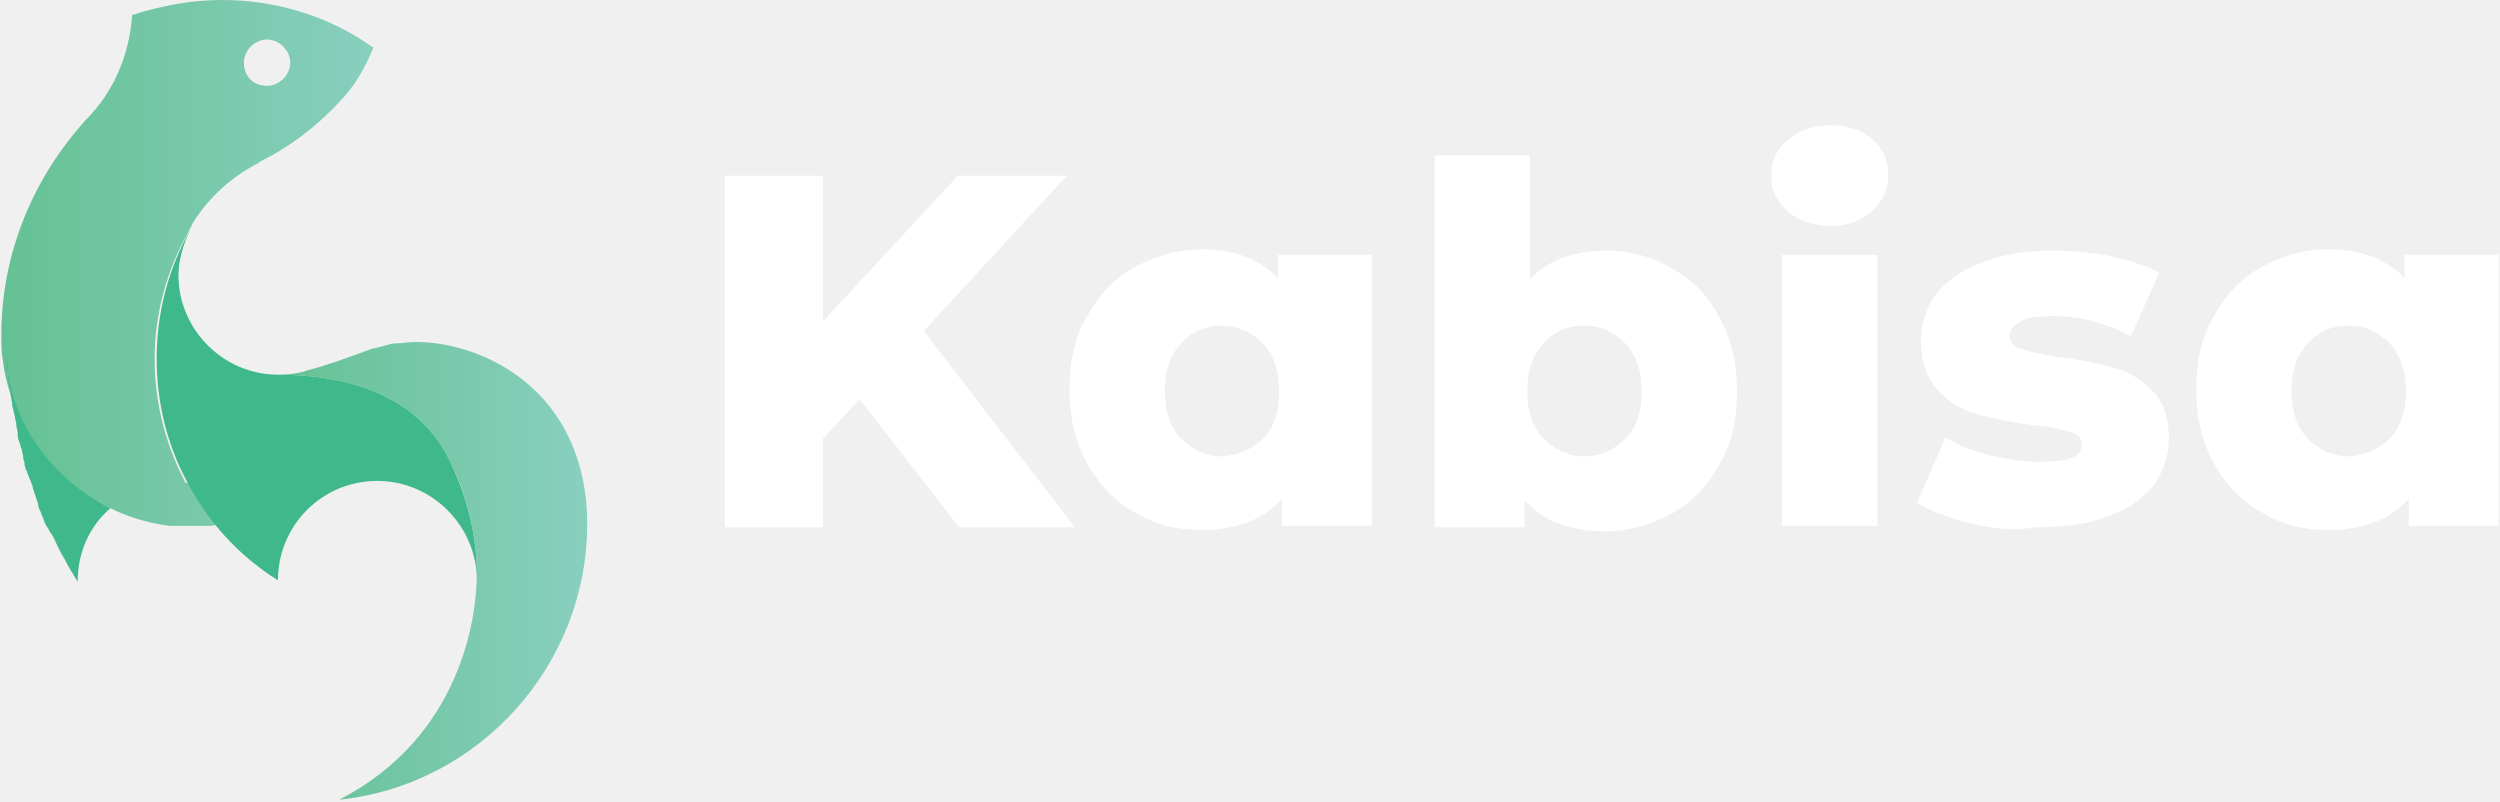
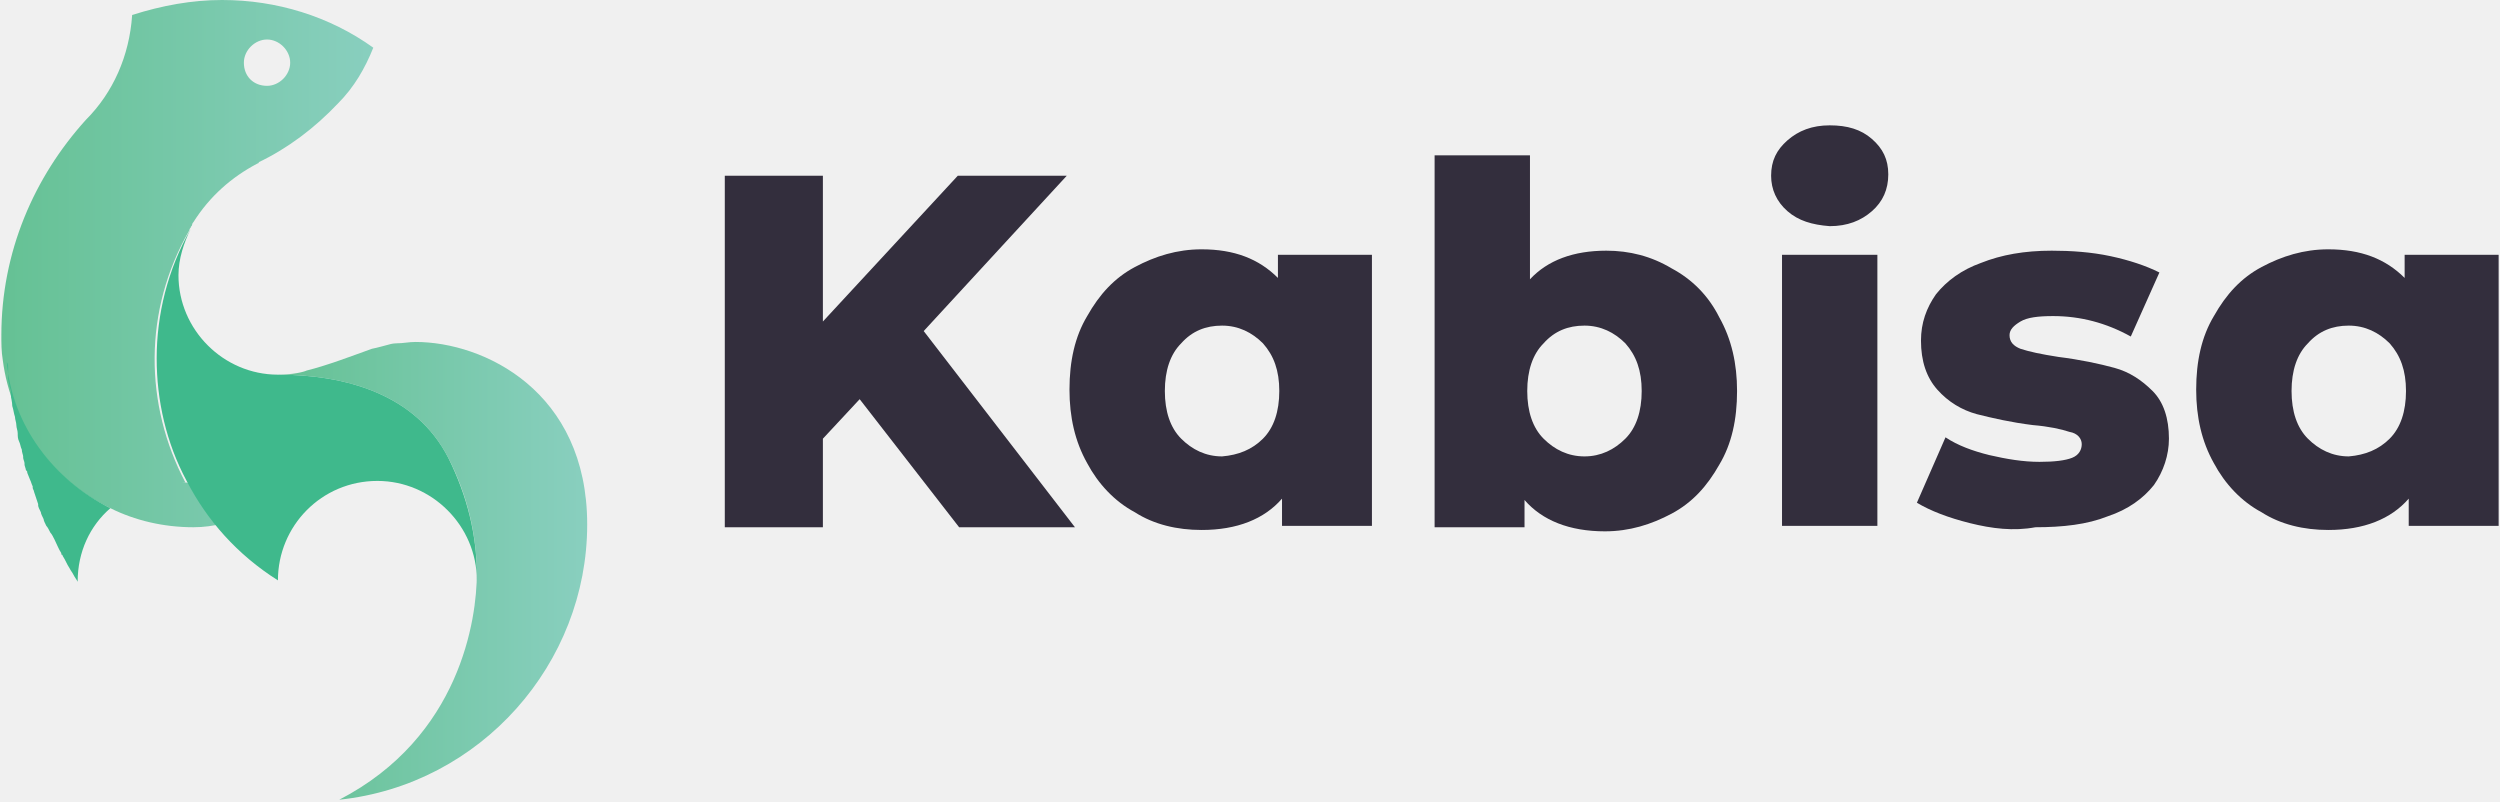
- <svg xmlns="http://www.w3.org/2000/svg" xmlns:xlink="http://www.w3.org/1999/xlink" viewBox="0 0 183.5 58.8">
-   <style type="text/css">	.st0{fill:#FFFFFF;}			.st1{clip-path:url(#SVGID_00000128486881474350369060000013878971072870482087_);fill:url(#SVGID_00000137852968162785797970000004557573181364432008_);}			.st2{clip-path:url(#SVGID_00000056403856968265197190000007115937143294594741_);fill:url(#SVGID_00000078008726349227856650000014391623375331168697_);}	.st3{fill:#3FB98C;}</style>
+ <svg xmlns="http://www.w3.org/2000/svg" viewBox="0 0 183.5 58.8">
+   <style type="text/css">
+     .st0 {
+         fill: #332e3d;
+     }
+ 
+     .st3 {
+         fill: #3FB98C;
+     }
+     </style>
  <polygon class="st0" points="63.1,29.3 60.4,32.2 60.4,38.7 53.2,38.7 53.2,12.9 60.4,12.9 60.4,23.6 70.3,12.9 78.3,12.9  67.8,24.3 78.9,38.7 70.4,38.7 " />
  <path class="st0" d="M 92.7,32.2 C 93.5,31.4 93.9,30.2 93.9,28.7 C 93.9,27.2 93.5,26.1 92.7,25.2 C 91.9,24.4 90.9,23.9 89.7,23.9 C 88.5,23.9 87.5,24.3 86.7,25.2 C 85.9,26.0 85.5,27.2 85.5,28.7 C 85.5,30.2 85.9,31.4 86.7,32.2 C 87.5,33.0 88.5,33.5 89.7,33.5 C 90.9,33.4 91.9,33.0 92.7,32.2 M 100.7,18.7 L 100.7,38.6 L 94.1,38.6 L 94.1,36.6 C 92.8,38.1 90.8,38.9 88.2,38.9 C 86.4,38.9 84.7,38.5 83.3,37.6 C 81.8,36.8 80.6,35.5 79.8,34.0 C 78.9,32.4 78.5,30.6 78.5,28.6 C 78.5,26.5 78.9,24.7 79.8,23.2 C 80.7,21.6 81.8,20.4 83.3,19.6 C 84.8,18.8 86.4,18.3 88.2,18.3 C 90.6,18.3 92.4,19.0 93.8,20.4 L 93.8,18.7 L 100.7,18.7 L 100.7,18.7" />
  <path class="st0" d="M 119.3,32.2 C 120.1,31.4 120.5,30.2 120.5,28.7 C 120.5,27.2 120.1,26.1 119.3,25.2 C 118.5,24.4 117.5,23.9 116.3,23.9 C 115.1,23.9 114.1,24.3 113.3,25.2 C 112.5,26.0 112.1,27.2 112.1,28.7 C 112.1,30.2 112.5,31.4 113.3,32.2 C 114.1,33.0 115.1,33.5 116.3,33.5 C 117.5,33.5 118.5,33.0 119.3,32.2 M 122.7,19.7 C 124.2,20.5 125.4,21.7 126.2,23.3 C 127.1,24.9 127.5,26.7 127.5,28.7 C 127.5,30.8 127.1,32.6 126.2,34.1 C 125.3,35.7 124.2,36.9 122.7,37.7 C 121.2,38.5 119.6,39.0 117.8,39.0 C 115.2,39.0 113.2,38.2 111.9,36.7 L 111.9,38.7 L 105.3,38.7 L 105.3,11.4 L 112.3,11.4 L 112.3,20.5 C 113.6,19.1 115.5,18.4 117.9,18.4 C 119.6,18.4 121.2,18.8 122.7,19.7" />
  <path class="st0" d="M 130.8,18.7 L 137.8,18.7 L 137.8,38.6 L 130.8,38.6 L 130.8,18.7 M 131.2,15.5 C 130.4,14.8 130.0,13.9 130.0,12.9 C 130.0,11.8 130.4,11.0 131.2,10.3 C 132.0,9.6 133.0,9.2 134.3,9.2 C 135.6,9.2 136.6,9.5 137.4,10.2 C 138.2,10.9 138.6,11.7 138.6,12.8 C 138.6,13.9 138.2,14.8 137.4,15.5 C 136.6,16.2 135.6,16.6 134.3,16.6 C 133.0,16.5 132.0,16.2 131.2,15.5" />
  <path class="st0" d="M 144.6,38.4 C 143.0,38.0 141.7,37.5 140.7,36.9 L 142.8,32.1 C 143.7,32.7 144.8,33.1 146.0,33.4 C 147.3,33.7 148.5,33.9 149.7,33.9 C 150.8,33.9 151.6,33.8 152.1,33.6 C 152.6,33.4 152.8,33.0 152.8,32.6 C 152.8,32.2 152.5,31.8 151.9,31.7 C 151.3,31.5 150.4,31.3 149.2,31.2 C 147.6,31.0 146.3,30.7 145.1,30.4 C 144.0,30.1 143.0,29.5 142.2,28.6 C 141.4,27.7 141.0,26.5 141.0,25.0 C 141.0,23.7 141.4,22.6 142.1,21.6 C 142.9,20.6 144.0,19.8 145.4,19.3 C 146.9,18.7 148.6,18.4 150.6,18.4 C 152.0,18.4 153.5,18.5 154.9,18.8 C 156.3,19.1 157.5,19.5 158.5,20.0 L 156.4,24.7 C 154.6,23.7 152.7,23.2 150.7,23.2 C 149.6,23.2 148.8,23.3 148.3,23.6 C 147.8,23.9 147.5,24.2 147.5,24.6 C 147.5,25.1 147.8,25.4 148.3,25.6 C 148.9,25.8 149.8,26.0 151.1,26.2 C 152.7,26.4 154.1,26.7 155.2,27.0 C 156.3,27.3 157.2,27.9 158.0,28.7 C 158.8,29.5 159.2,30.7 159.2,32.2 C 159.2,33.4 158.8,34.6 158.1,35.6 C 157.3,36.6 156.2,37.4 154.7,37.9 C 153.2,38.5 151.4,38.7 149.4,38.7 C 147.8,39.0 146.2,38.8 144.6,38.4" />
  <path class="st0" d="M 175.4,32.2 C 176.2,31.4 176.6,30.2 176.6,28.7 C 176.6,27.2 176.2,26.1 175.4,25.2 C 174.6,24.4 173.6,23.9 172.4,23.9 C 171.2,23.9 170.2,24.3 169.4,25.2 C 168.6,26.0 168.2,27.2 168.2,28.7 C 168.2,30.2 168.6,31.4 169.4,32.2 C 170.2,33.0 171.2,33.5 172.4,33.5 C 173.6,33.4 174.6,33.0 175.4,32.2 M 183.4,18.7 L 183.4,38.6 L 176.8,38.6 L 176.8,36.6 C 175.5,38.1 173.5,38.9 170.9,38.9 C 169.1,38.9 167.4,38.5 166.0,37.6 C 164.5,36.8 163.3,35.5 162.5,34.0 C 161.6,32.4 161.2,30.6 161.2,28.6 C 161.2,26.5 161.6,24.7 162.5,23.2 C 163.4,21.6 164.5,20.4 166.0,19.6 C 167.5,18.8 169.1,18.3 170.9,18.3 C 173.3,18.3 175.1,19.0 176.5,20.4 L 176.5,18.7 L 183.4,18.7 L 183.4,18.7" />
  <g>
-     <defs>
-       <path id="SVGID_1_" d="M 17.9,4.6 C 17.9,3.7 18.7,2.9 19.6,2.9 C 20.5,2.9 21.3,3.7 21.3,4.6 C 21.3,5.5 20.5,6.3 19.6,6.3 C 18.6,6.3 17.9,5.6 17.9,4.6 M 9.7,1.1 C 9.5,4.1 8.3,6.8 6.3,8.8 C 2.5,13.0 0.1,18.5 0.1,24.6 C 0.1,25.2 0.1,25.8 0.2,26.4 L 0.2,26.4 C 0.2,26.4 0.2,26.4 0.2,26.4 C 0.8,31.2 3.9,35.3 8.1,37.3 C 9.9,38.2 12.0,38.7 14.2,38.7 C 15.7,38.7 17.1,38.3 18.3,37.7 C 17.1,36.4 15.3,35.5 13.4,35.4 C 13.5,35.4 13.5,35.4 13.6,35.4 C 10.6,29.7 10.5,22.8 13.9,16.9 C 13.9,16.9 13.9,16.9 13.9,16.9 C 13.9,16.8 14.0,16.7 14.0,16.7 C 14.0,16.6 14.1,16.6 14.1,16.5 C 14.1,16.4 14.2,16.3 14.2,16.3 C 15.4,14.4 17.0,13.0 18.9,12.0 C 18.9,12.0 19.0,12.0 19.0,11.9 C 21.1,10.9 23.1,9.4 24.8,7.6 C 26.0,6.4 26.8,5.0 27.4,3.5 C 24.2,1.2 20.3,0.0 16.3,0.0 C 14.1,0.0 11.9,0.4 9.7,1.1" />
-     </defs>
-     <clipPath id="SVGID_00000104686966580781871290000000984033546782123178_">
-       <use xlink:href="#SVGID_1_" style="overflow:visible;" />
-     </clipPath>
-     <linearGradient id="SVGID_00000032612180637865581690000008562331845874614662_" gradientUnits="userSpaceOnUse" x1="195.133" y1="859.558" x2="196.133" y2="859.558" gradientTransform="matrix(27.4433 0 0 -27.4433 -5354.974 23608.465)">
+     <linearGradient id="clip_body_grad" gradientUnits="userSpaceOnUse" x1="195.133" y1="859.558" x2="196.133" y2="859.558" gradientTransform="matrix(27.4433 0 0 -27.4433 -5354.974 23608.465)">
      <stop offset="0" style="stop-color:#65C194" />
      <stop offset="1.300000e-07" style="stop-color:#65C194" />
      <stop offset="1" style="stop-color:#89CFBF" />
    </linearGradient>
-     <rect x="0.1" y="0" style="clip-path:url(#SVGID_00000104686966580781871290000000984033546782123178_);fill:url(#SVGID_00000032612180637865581690000008562331845874614662_);" width="27.4" height="38.6" />
+     <path d="M 17.9,4.6 C 17.9,3.7 18.7,2.9 19.6,2.9 C 20.5,2.9 21.3,3.7 21.3,4.6 C 21.3,5.5 20.5,6.3 19.6,6.3 C 18.6,6.3 17.9,5.6 17.9,4.6 M 9.7,1.1 C 9.5,4.1 8.3,6.8 6.3,8.8 C 2.5,13.0 0.1,18.5 0.1,24.6 C 0.1,25.2 0.1,25.8 0.2,26.4 L 0.2,26.4 C 0.2,26.4 0.2,26.4 0.2,26.4 C 0.8,31.2 3.9,35.3 8.1,37.3 C 9.9,38.2 12.0,38.7 14.2,38.7 C 15.7,38.7 17.1,38.3 18.3,37.7 C 17.1,36.4 15.3,35.5 13.4,35.4 C 13.5,35.4 13.5,35.4 13.6,35.4 C 10.6,29.7 10.5,22.8 13.9,16.9 C 13.9,16.9 13.9,16.9 13.9,16.9 C 13.9,16.8 14.0,16.7 14.0,16.7 C 14.0,16.6 14.1,16.6 14.1,16.5 C 14.1,16.4 14.2,16.3 14.2,16.3 C 15.4,14.4 17.0,13.0 18.9,12.0 C 18.9,12.0 19.0,12.0 19.0,11.9 C 21.1,10.9 23.1,9.4 24.8,7.6 C 26.0,6.4 26.8,5.0 27.4,3.5 C 24.2,1.2 20.3,0.0 16.3,0.0 C 14.1,0.0 11.9,0.4 9.7,1.1" fill="url(#clip_body_grad)" />
  </g>
  <g>
-     <defs>
-       <path id="SVGID_00000124149320475866912040000006300798485852713361_" d="M 29.1,25.2 C 28.8,25.2 28.5,25.3 28.5,25.3 C 28.1,25.4 27.8,25.5 27.3,25.6 C 25.9,26.1 24.1,26.8 22.5,27.2 C 22.3,27.3 21.5,27.5 20.4,27.5 C 25.3,27.5 30.5,28.9 32.9,33.6 C 34.3,36.3 35.0,39.3 35.0,42.1 C 35.0,45.4 33.8,54.1 24.9,58.7 C 35.3,57.6 43.1,48.7 43.1,38.5 C 43.1,28.7 35.5,25.1 30.5,25.1 C 30.0,25.1 29.6,25.2 29.1,25.2" />
-     </defs>
-     <clipPath id="SVGID_00000086650425603823772210000008099736256053145776_">
-       <use xlink:href="#SVGID_00000124149320475866912040000006300798485852713361_" style="overflow:visible;" />
-     </clipPath>
-     <linearGradient id="SVGID_00000027573563725649656440000015829404187849456531_" gradientUnits="userSpaceOnUse" x1="193.254" y1="857.886" x2="194.254" y2="857.886" gradientTransform="matrix(22.6959 0 0 -22.6959 -4365.699 19512.467)">
+     <linearGradient id="clip_tail_grad" gradientUnits="userSpaceOnUse" x1="193.254" y1="857.886" x2="194.254" y2="857.886" gradientTransform="matrix(22.6959 0 0 -22.6959 -4365.699 19512.467)">
      <stop offset="0" style="stop-color:#65C194" />
      <stop offset="2.000000e-07" style="stop-color:#65C194" />
      <stop offset="1" style="stop-color:#89CFBF" />
    </linearGradient>
-     <rect x="20.4" y="25.1" style="clip-path:url(#SVGID_00000086650425603823772210000008099736256053145776_);fill:url(#SVGID_00000027573563725649656440000015829404187849456531_);" width="22.7" height="33.6" />
+     <path d="M 29.1,25.2 C 28.8,25.2 28.5,25.3 28.5,25.3 C 28.1,25.4 27.8,25.5 27.3,25.6 C 25.9,26.1 24.1,26.8 22.5,27.2 C 22.3,27.3 21.5,27.5 20.4,27.5 C 25.3,27.5 30.5,28.9 32.9,33.6 C 34.3,36.3 35.0,39.3 35.0,42.1 C 35.0,45.4 33.8,54.1 24.9,58.7 C 35.3,57.6 43.1,48.7 43.1,38.5 C 43.1,28.7 35.5,25.1 30.5,25.1 C 30.0,25.1 29.6,25.2 29.1,25.2" fill="url(#clip_tail_grad)" />
  </g>
  <path class="st3" d="M 35.0,42.2 C 35.0,42.3 35.0,42.5 35.0,42.6 C 35.0,38.6 31.7,35.3 27.7,35.3 C 23.6,35.3 20.4,38.6 20.4,42.6 C 17.4,40.7 15.2,38.2 13.7,35.3 L 13.7,35.3 L 13.7,35.3 C 12.2,32.5 11.5,29.4 11.5,26.3 C 11.5,23.1 12.3,19.8 14.0,16.8 C 13.5,17.8 13.1,19.0 13.1,20.2 C 13.1,24.2 16.4,27.5 20.4,27.5 C 25.3,27.5 30.5,28.9 32.9,33.6 C 34.3,36.4 35.0,39.3 35.0,42.2" />
  <path class="st3" d="M 8.1,37.3 C 6.6,38.6 5.7,40.5 5.7,42.7 C 5.6,42.5 5.5,42.4 5.4,42.2 C 5.3,42.0 5.2,41.9 5.1,41.7 C 5.1,41.7 5.1,41.7 5.1,41.7 C 4.9,41.4 4.8,41.1 4.6,40.8 C 4.6,40.8 4.6,40.7 4.5,40.7 C 4.5,40.7 4.5,40.7 4.5,40.6 C 4.3,40.3 4.2,40.0 4.0,39.6 C 3.9,39.4 3.8,39.2 3.7,39.1 C 3.6,38.9 3.5,38.7 3.4,38.6 C 3.3,38.4 3.2,38.2 3.2,38.1 C 3.1,37.9 3.0,37.7 3.0,37.6 C 2.9,37.4 2.8,37.2 2.8,37.1 C 2.8,37.1 2.8,37.1 2.8,37.0 C 2.7,36.7 2.6,36.4 2.5,36.1 C 2.5,36.0 2.4,35.9 2.4,35.8 C 2.4,35.8 2.4,35.7 2.4,35.7 C 2.3,35.5 2.3,35.4 2.2,35.2 L 2.0,34.7 C 2.0,34.6 2.0,34.6 1.9,34.5 C 1.9,34.4 1.8,34.2 1.8,34.1 C 1.8,34.1 1.8,34.1 1.8,34.1 C 1.8,34.1 1.8,34.0 1.8,34.0 C 1.8,33.9 1.7,33.7 1.7,33.6 C 1.7,33.6 1.7,33.5 1.7,33.5 C 1.7,33.4 1.6,33.2 1.6,33.0 C 1.5,32.8 1.5,32.6 1.4,32.4 C 1.3,32.2 1.3,32.0 1.3,31.8 C 1.3,31.6 1.2,31.4 1.2,31.2 C 1.2,31.0 1.1,30.8 1.1,30.6 C 1.0,30.3 1.0,30.1 0.9,29.8 C 0.9,29.5 0.8,29.2 0.8,29.0 C 0.8,29.0 0.8,28.9 0.8,28.9 C 0.8,28.7 0.8,28.6 0.7,28.4 C 0.7,28.2 0.6,28.0 0.6,27.8 C 0.6,27.7 0.6,27.6 0.6,27.5 C 0.6,27.4 0.6,27.2 0.6,27.1 C 0.6,26.9 0.6,26.7 0.5,26.6 C 0.5,26.6 0.5,26.6 0.5,26.6 C 0.9,31.2 3.9,35.2 8.1,37.3" />
</svg>
